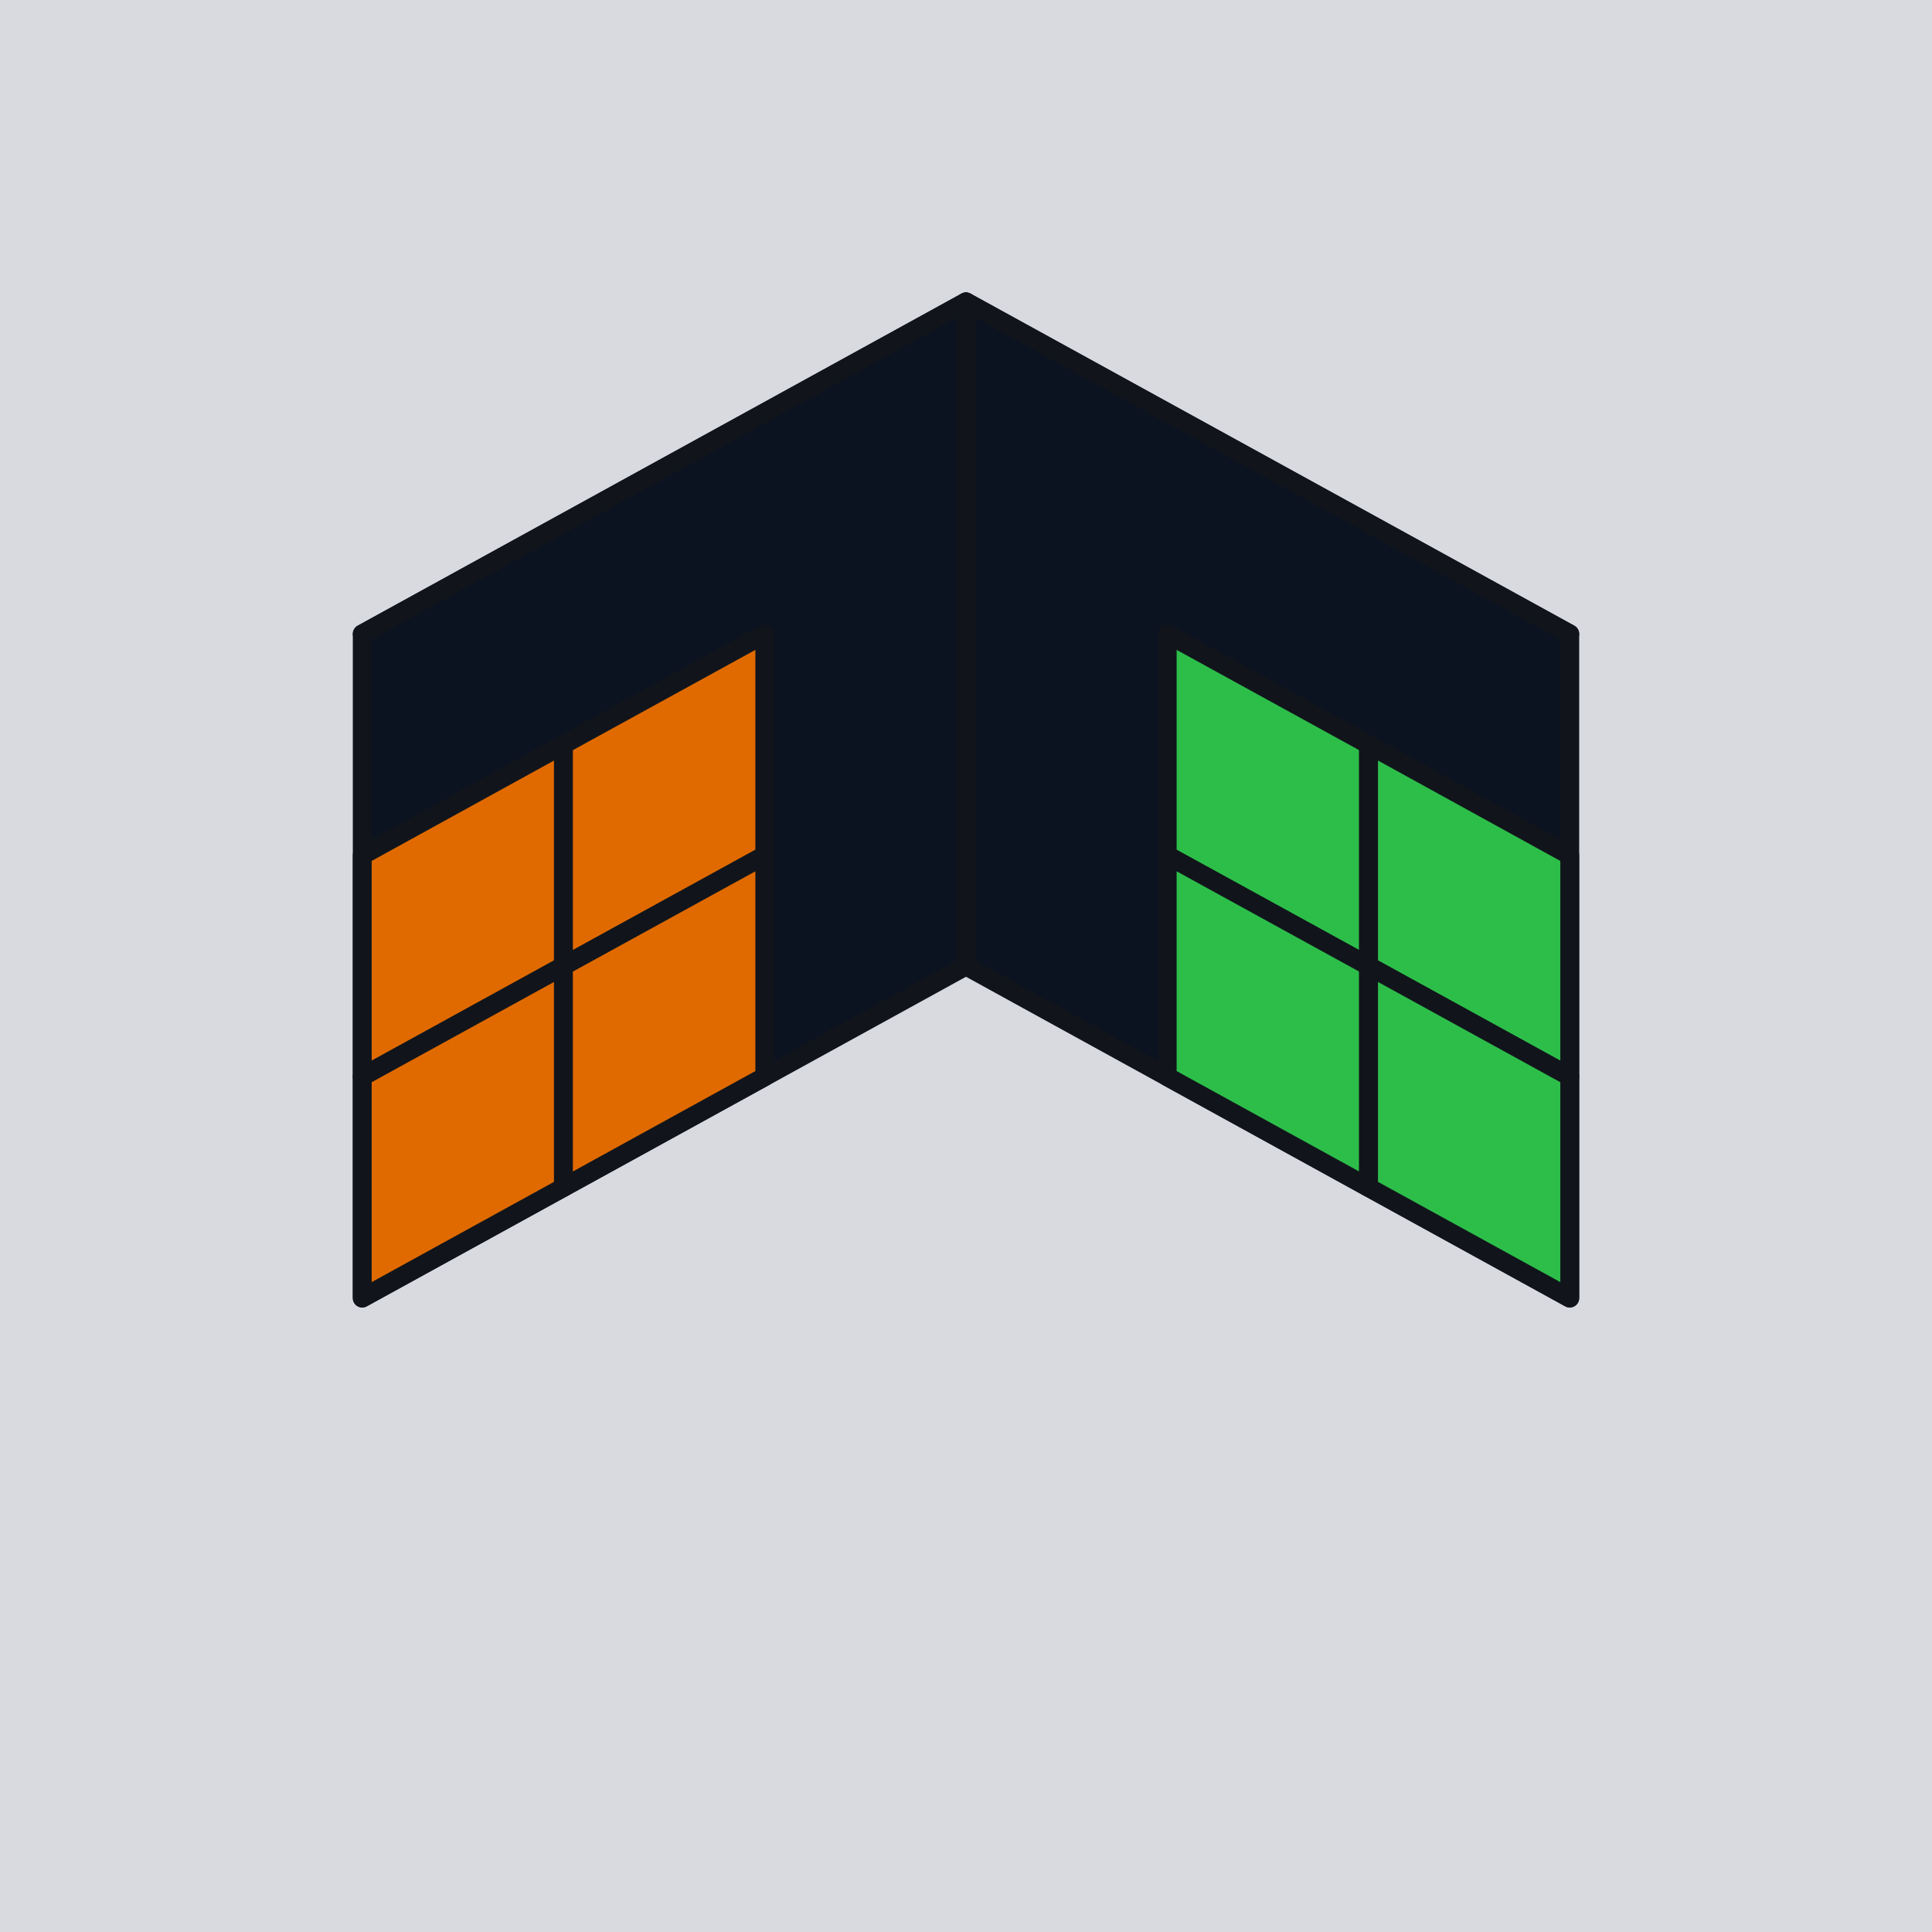
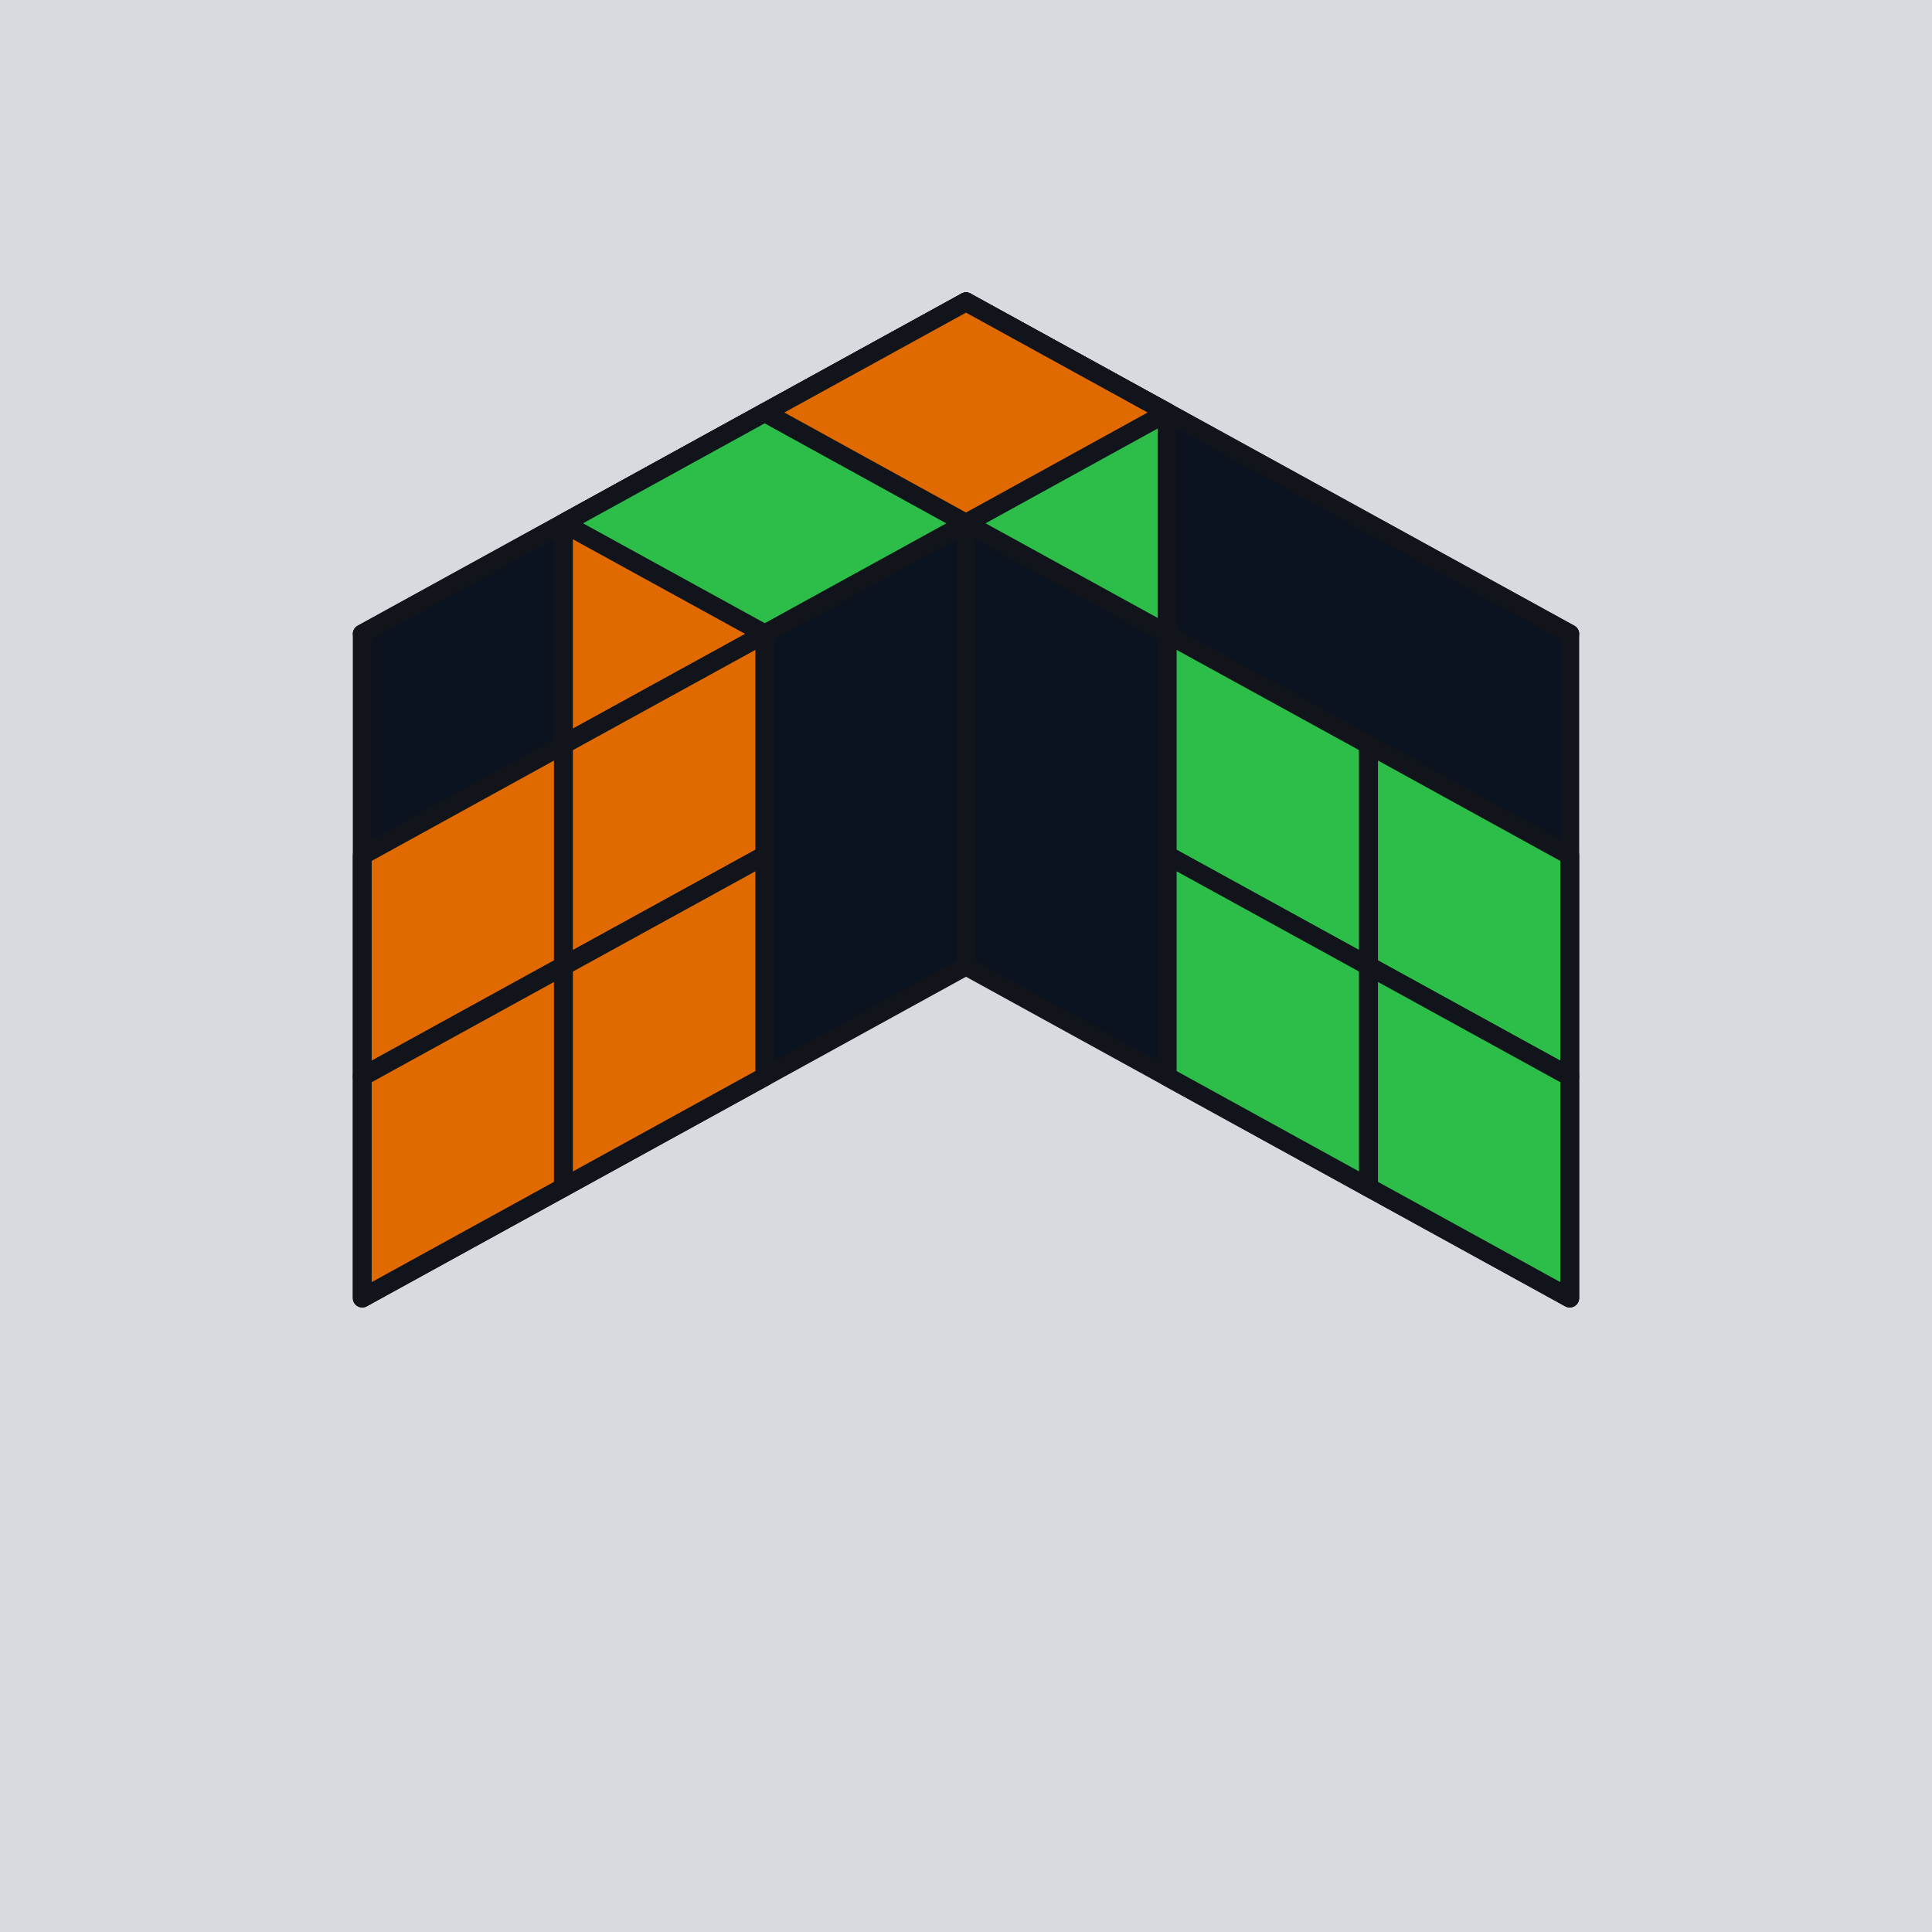
<svg xmlns="http://www.w3.org/2000/svg" viewBox="0 0 128 128">
  <rect x="0" y="0" width="128" height="128" fill="#D8DADF" />
  <polygon points="64.00,64.00 104.00,42.00 64.00,20.00 24.00,42.00" fill="#0B1220" stroke="#11151B" stroke-width="1.25" stroke-linejoin="round" />
  <polygon points="24.00,42.00 64.00,20.00 64.00,64.00 24.00,86.00" fill="#0B1220" stroke="#11151B" stroke-width="1.25" stroke-linejoin="round" />
  <polygon points="64.00,20.00 104.00,42.00 104.00,86.00 64.00,64.00" fill="#0B1220" stroke="#11151B" stroke-width="1.25" stroke-linejoin="round" />
+   <polygon points="37.33,34.67 50.67,27.33 50.67,42.00 37.33,49.33" fill="#E06A00" stroke="#11151B" stroke-width="1.25" stroke-linejoin="round" />
+   <polygon points="50.67,27.33 64.00,20.00 64.00,34.67 50.67,42.00" fill="#F4F4F4" stroke="#11151B" stroke-width="1.25" stroke-linejoin="round" />
  <polygon points="24.00,56.67 37.33,49.33 37.33,64.00 24.00,71.33" fill="#E06A00" stroke="#11151B" stroke-width="1.25" stroke-linejoin="round" />
  <polygon points="37.33,49.33 50.67,42.00 50.67,56.67 37.33,64.00" fill="#E06A00" stroke="#11151B" stroke-width="1.25" stroke-linejoin="round" />
  <polygon points="24.00,71.33 37.33,64.00 37.33,78.67 24.00,86.00" fill="#E06A00" stroke="#11151B" stroke-width="1.25" stroke-linejoin="round" />
  <polygon points="37.33,64.00 50.67,56.67 50.67,71.33 37.33,78.67" fill="#E06A00" stroke="#11151B" stroke-width="1.25" stroke-linejoin="round" />
+   <polygon points="64.00,20.00 77.33,27.33 77.33,42.00 64.00,34.67" fill="#2DBE4A" stroke="#11151B" stroke-width="1.25" stroke-linejoin="round" />
  <polygon points="77.33,42.00 90.67,49.33 90.67,64.00 77.33,56.67" fill="#2DBE4A" stroke="#11151B" stroke-width="1.25" stroke-linejoin="round" />
  <polygon points="90.67,49.33 104.00,56.67 104.00,71.33 90.67,64.00" fill="#2DBE4A" stroke="#11151B" stroke-width="1.25" stroke-linejoin="round" />
  <polygon points="77.33,56.67 90.67,64.00 90.67,78.67 77.33,71.33" fill="#2DBE4A" stroke="#11151B" stroke-width="1.25" stroke-linejoin="round" />
  <polygon points="90.67,64.00 104.00,71.33 104.00,86.00 90.67,78.67" fill="#2DBE4A" stroke="#11151B" stroke-width="1.25" stroke-linejoin="round" />
+   <polygon points="50.67,42.00 64.00,34.67 50.67,27.33 37.33,34.67" fill="#2DBE4A" stroke="#11151B" stroke-width="1.25" stroke-linejoin="round" />
+   <polygon points="64.00,34.67 77.33,27.33 64.00,20.00 50.67,27.33" fill="#E06A00" stroke="#11151B" stroke-width="1.25" stroke-linejoin="round" />
</svg>
